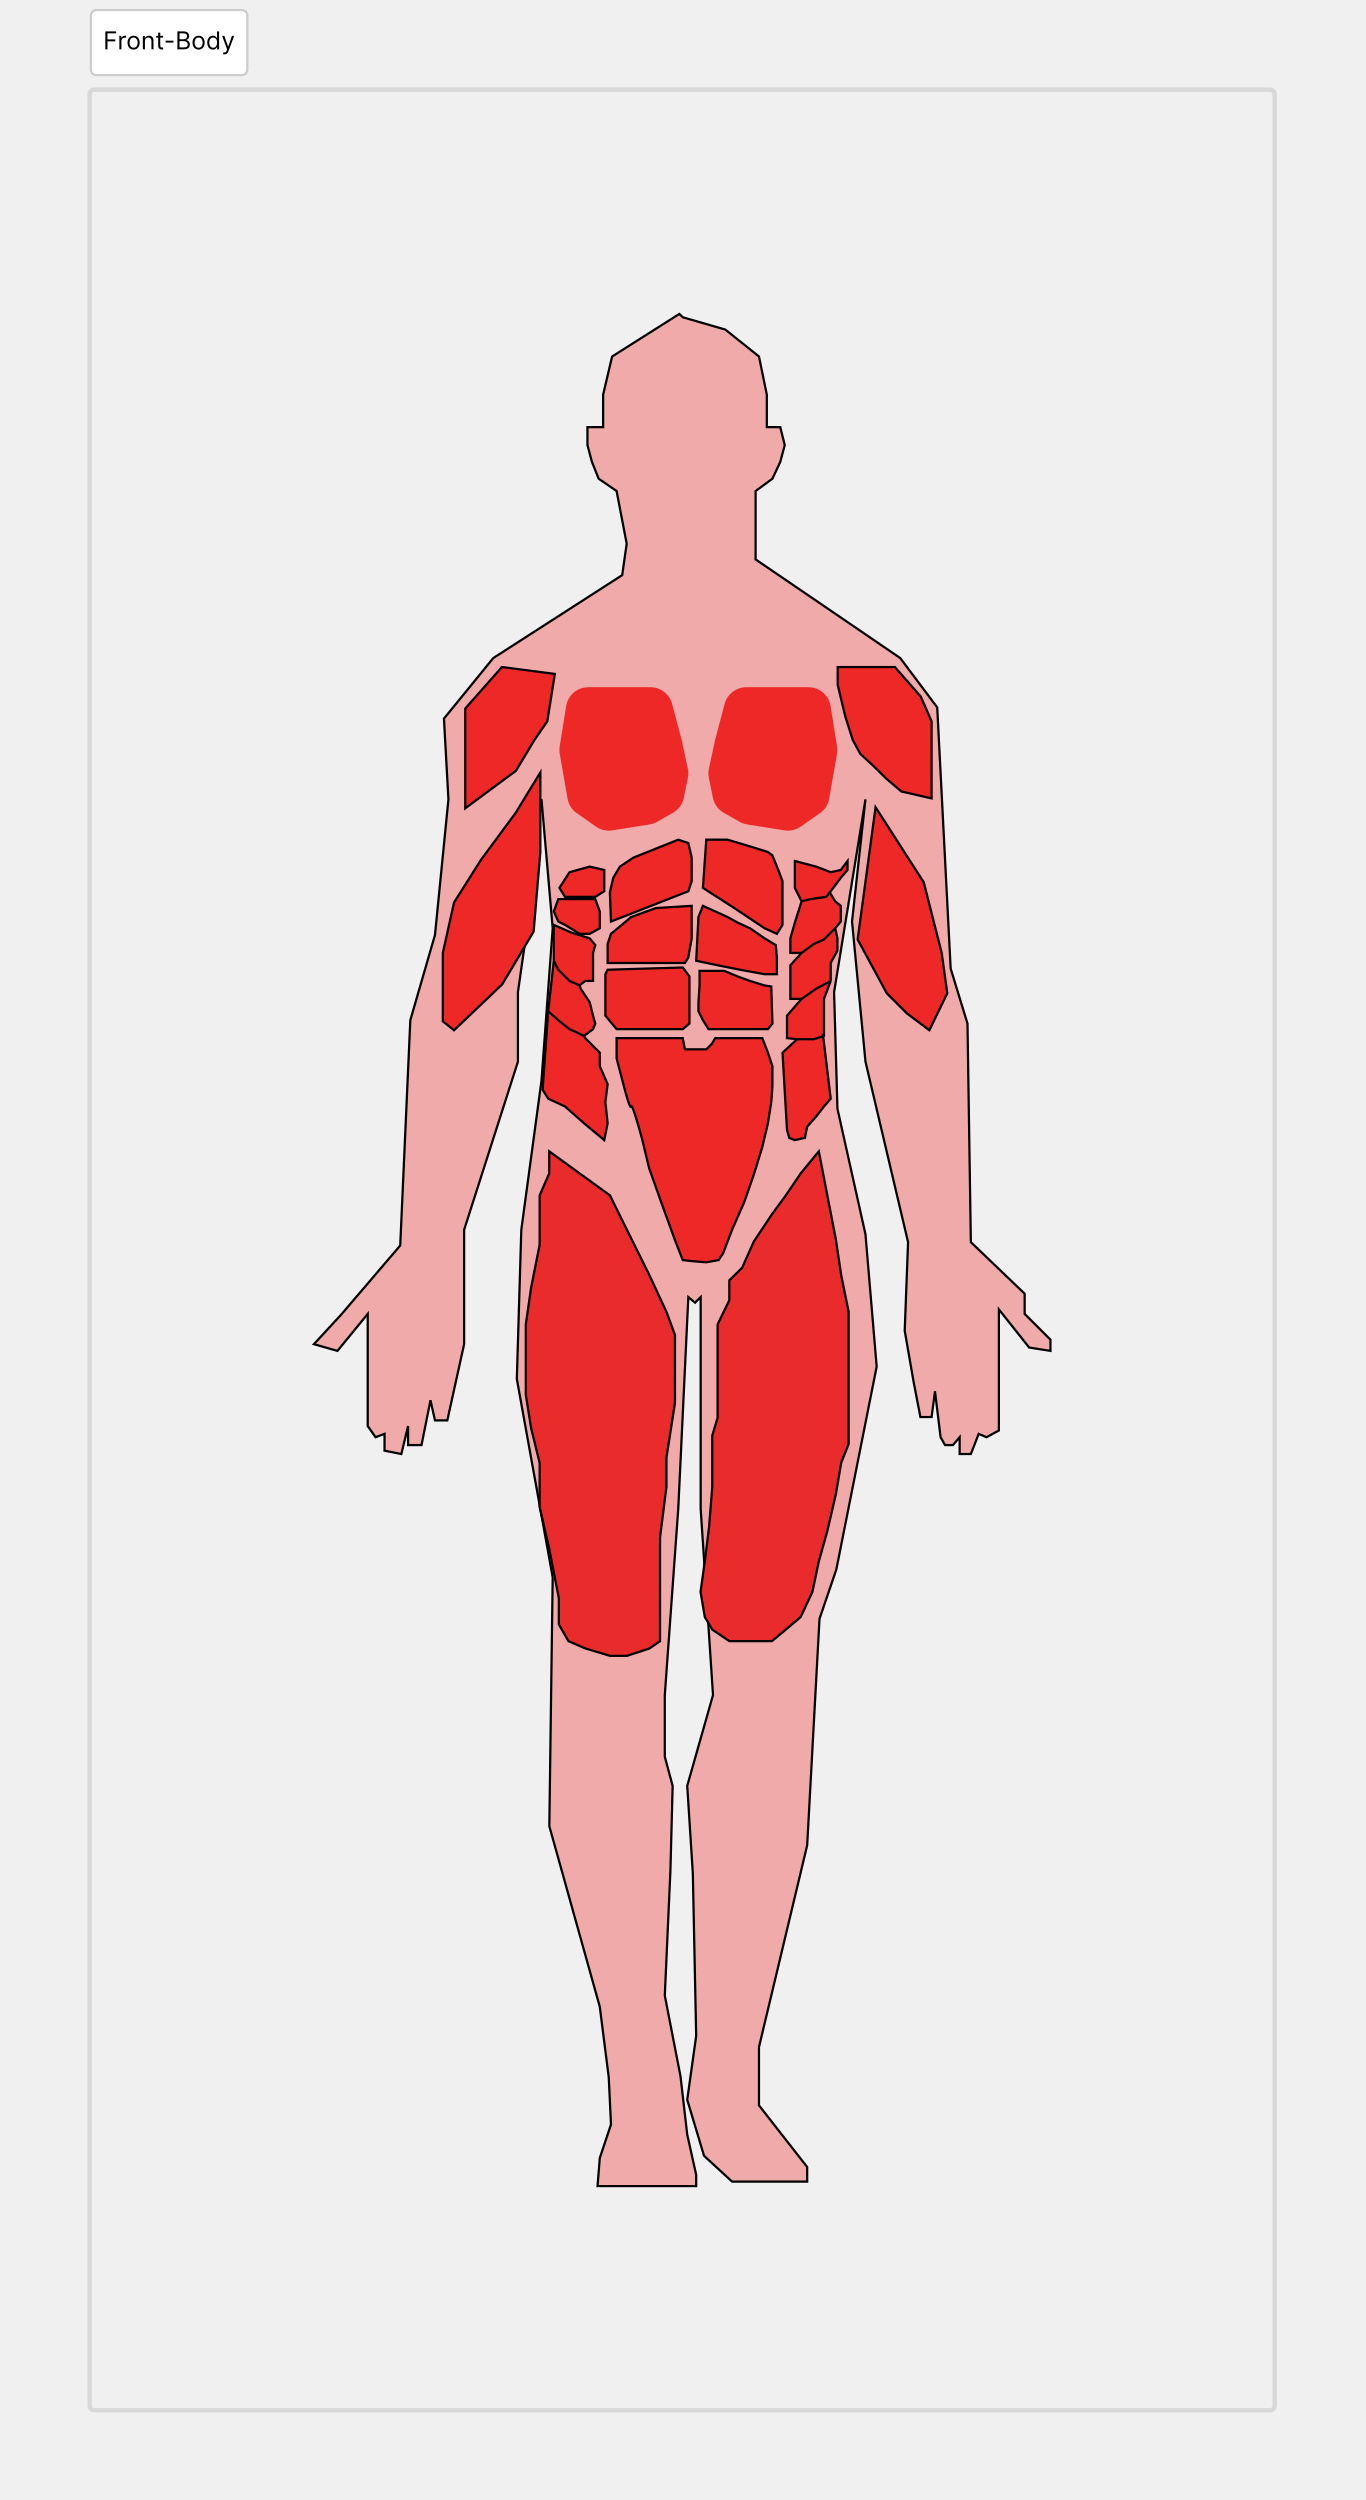
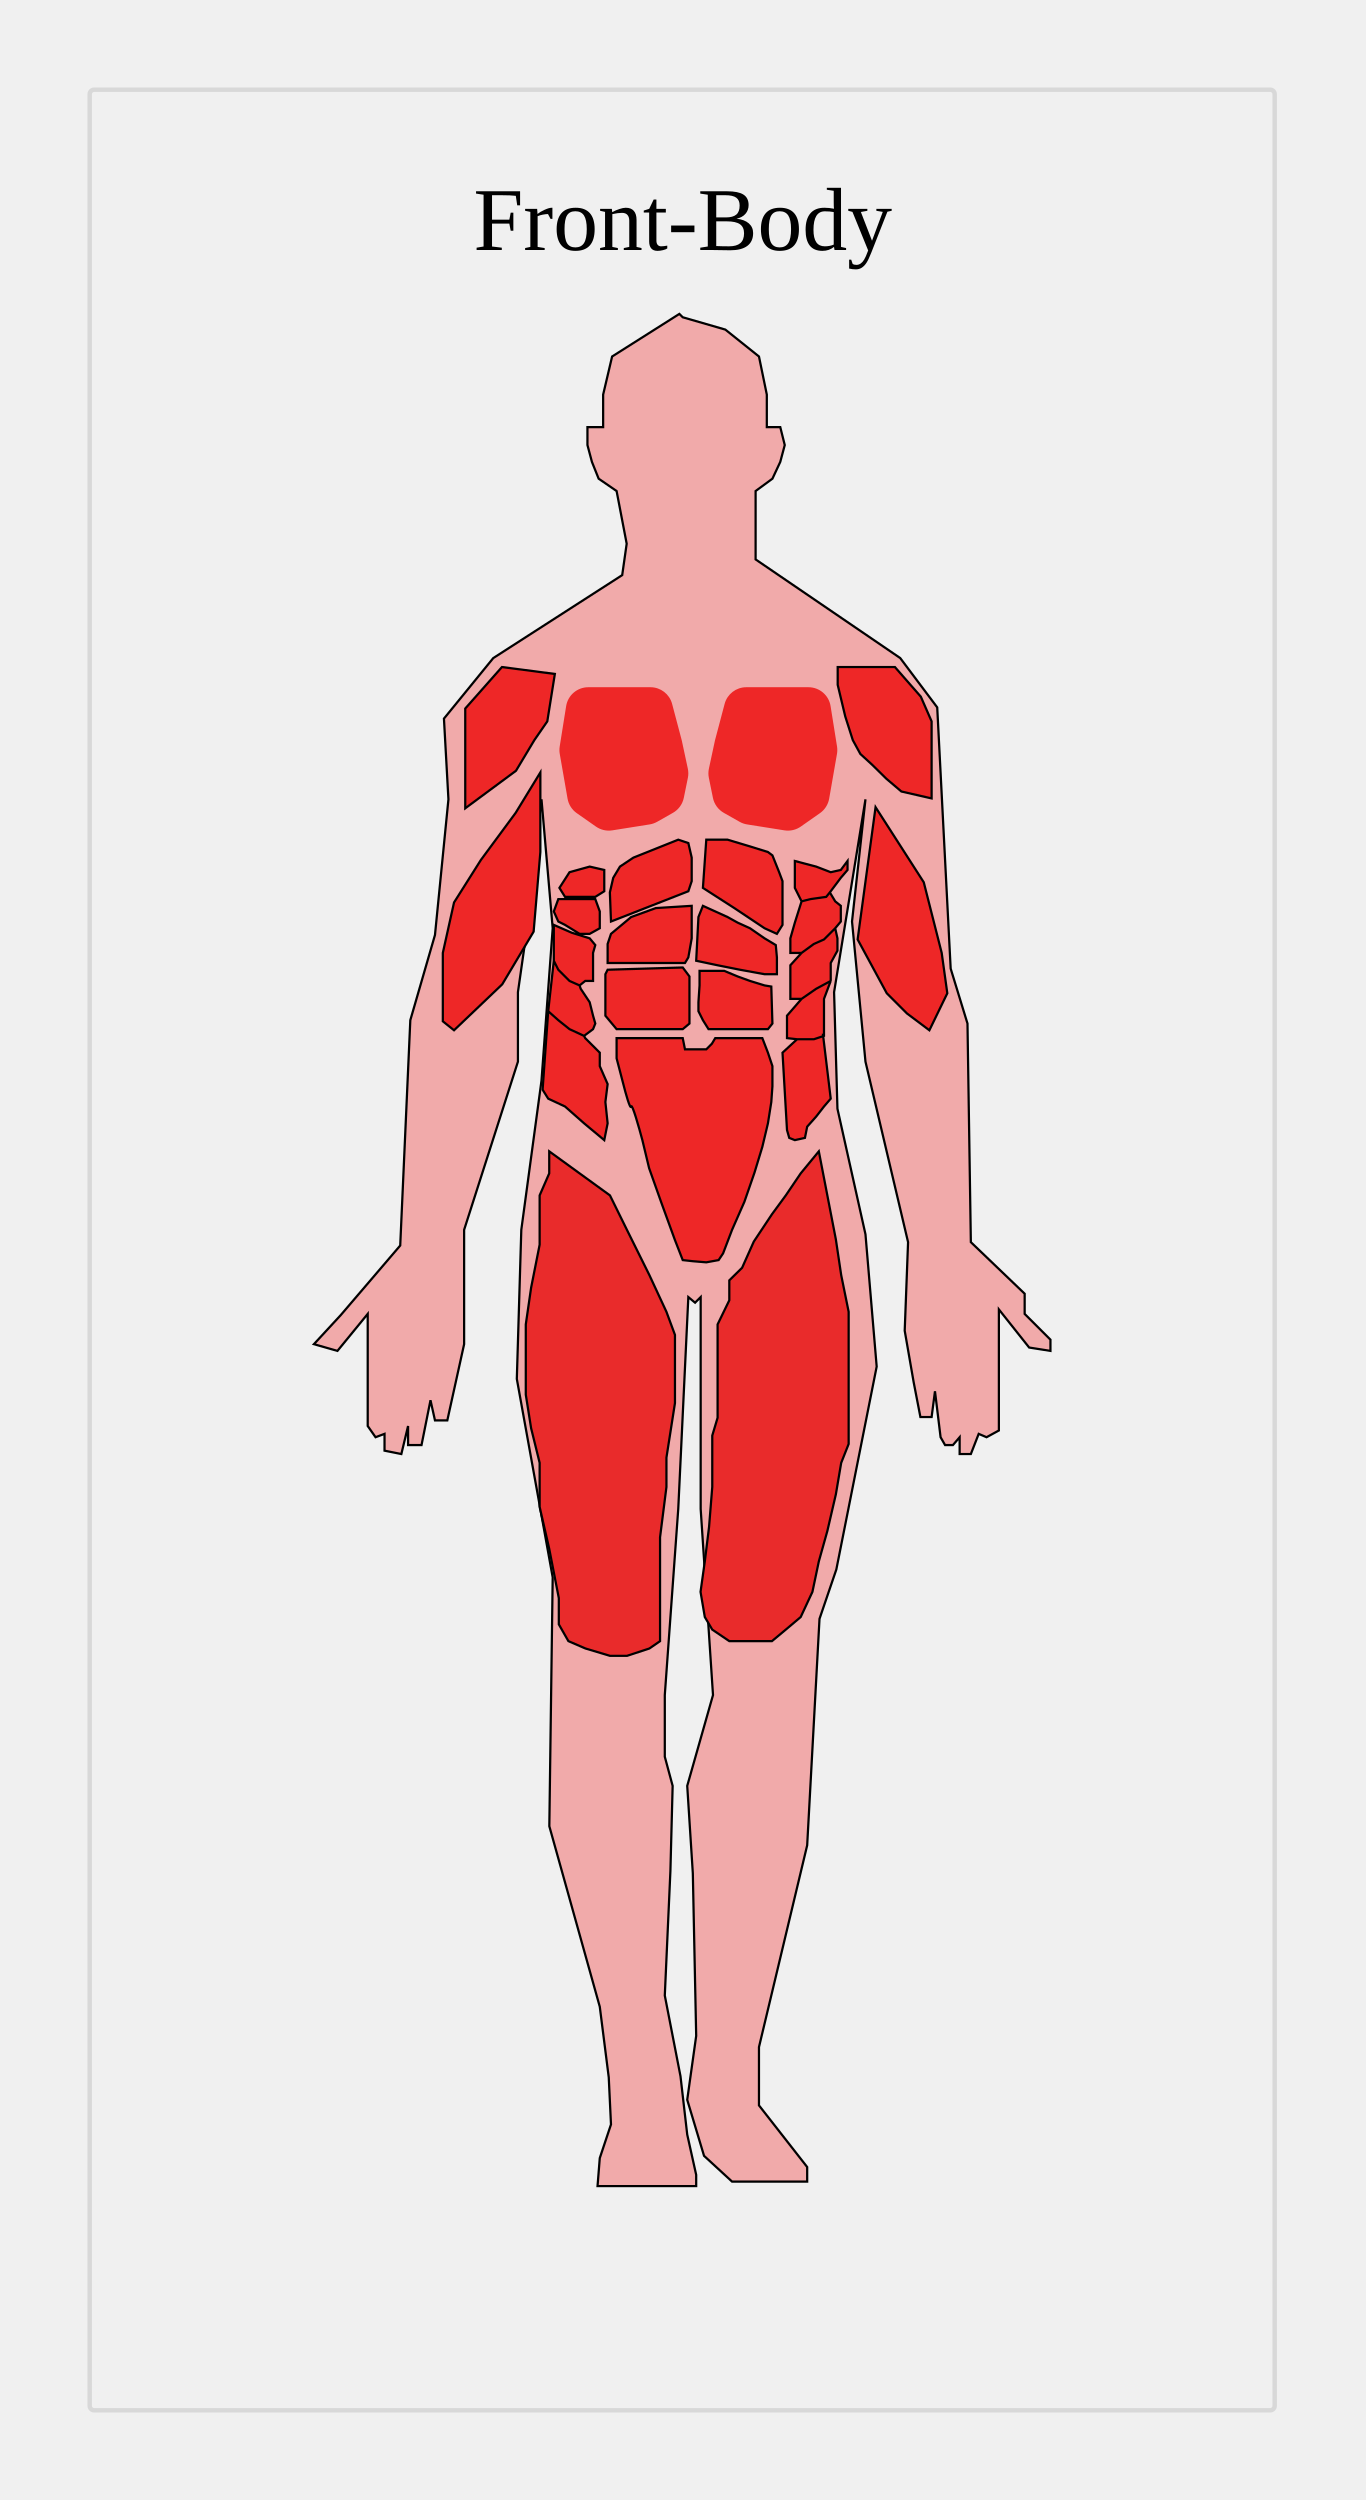
<svg xmlns="http://www.w3.org/2000/svg" width="609" height="1115" viewBox="0 0 609 1115" fill="none">
+   <text x="50%" y="10%" fill="black" font-size="40" text-anchor="middle">Front-Body</text>
  <path d="M42 41H566.5V39H42V41ZM567.5 42V1073H569.5V42H567.5ZM566.5 1074H42V1076H566.5V1074ZM41 1073V42H39V1073H41ZM42 1074C41.448 1074 41 1073.55 41 1073H39C39 1074.66 40.343 1076 42 1076V1074ZM567.5 1073C567.5 1073.55 567.052 1074 566.5 1074V1076C568.157 1076 569.5 1074.66 569.5 1073H567.5ZM566.5 41C567.052 41 567.5 41.448 567.5 42H569.5C569.5 40.343 568.157 39 566.5 39V41ZM42 39C40.343 39 39 40.343 39 42H41C41 41.448 41.448 41 42 41V39Z" fill="black" fill-opacity="0.1" />
  <path d="M323.5 147L304.5 141.5L303 140L273 159L269 176V190.5H262V198.5L264 206L267 213.5L275 219L279.5 242.5L277.5 256.5L220 293.5L198 320.5L200 356.5L194 417L183 455L178.5 555.5L152 586.5L140 599.5L150.5 602.5L164 586V636L167.5 641L171.5 639.5V647L179 648.5L182 636V644.5H188L192 624.5L194 633.5H199.5L207 599.5V548.5L231 473.5V442.5L235.5 411L241.5 356.5L246.5 414L241.5 482L232.5 548.5L230.5 615L246.5 703.5L245 814.5L267.5 895L271.5 926.5L272.5 947.5L267.5 962.5L266.5 975H310.5V970L306.5 952L303.5 926L296.5 890L299 834.5L300 796.5L296.5 783.5V756L302.5 673L307 578.5L310 581L312.5 578.5V673L318 756L306.5 796.5L309 835.5L310.5 908L306.5 936.5L314 961.5L326.5 973H360V966.5L338.5 939V926V913L360 823L365.5 722L373 700L391 609.5L386 550.5L373.5 494.5L372 442.5L386 356.5L380 411L386 473.5L405 554L403.5 593.5L407.5 616.5L410.5 632H415.5L417 620.5L419.5 641L421.5 644.5H425L428 641V648.5H433L436.5 639.5L440 641L445.5 638V584L459 601L468.5 602.5V597.5L457 586V577L433 554L431.5 456.5L424 432L418 315.5L401.5 293.5L337 249.5V219L344.5 213.5L348 206L350 198.5L348 190.5H342V176L338.5 159L323.5 147Z" fill="#F1AAAA" stroke="black" />
-   <path class="hover" fill-rule="evenodd" clip-rule="evenodd" d="M290.095 306.5H262.376C257.462 306.5 253.276 310.07 252.501 314.923L249.625 332.932C249.451 334.025 249.459 335.138 249.649 336.228L253.133 356.201C253.589 358.819 255.07 361.148 257.247 362.673L265.781 368.651C267.906 370.138 270.525 370.743 273.086 370.336L289.726 367.694C290.909 367.507 292.049 367.108 293.091 366.517L300.112 362.536C302.628 361.11 304.403 358.664 304.979 355.831L306.794 346.914C307.069 345.563 307.061 344.17 306.772 342.822L304.072 330.231L299.762 313.942C298.602 309.556 294.633 306.5 290.095 306.5ZM332.847 306.5H360.566C365.48 306.5 369.666 310.07 370.44 314.923L373.316 332.932C373.491 334.025 373.483 335.138 373.293 336.228L369.809 356.201C369.352 358.819 367.872 361.148 365.694 362.673L357.16 368.651C355.036 370.138 352.417 370.743 349.855 370.336L333.215 367.694C332.032 367.507 330.893 367.108 329.851 366.517L322.829 362.536C320.314 361.11 318.539 358.664 317.962 355.831L316.148 346.914C315.873 345.563 315.88 344.17 316.169 342.822L318.87 330.231L323.179 313.942C324.34 309.556 328.309 306.5 332.847 306.5Z" fill="#EE2727" />
+   <path class="hover" id="chest" fill-rule="evenodd" clip-rule="evenodd" d="M290.095 306.5H262.376C257.462 306.5 253.276 310.07 252.501 314.923L249.625 332.932C249.451 334.025 249.459 335.138 249.649 336.228L253.133 356.201C253.589 358.819 255.07 361.148 257.247 362.673L265.781 368.651C267.906 370.138 270.525 370.743 273.086 370.336L289.726 367.694C290.909 367.507 292.049 367.108 293.091 366.517L300.112 362.536C302.628 361.11 304.403 358.664 304.979 355.831L306.794 346.914C307.069 345.563 307.061 344.17 306.772 342.822L304.072 330.231L299.762 313.942C298.602 309.556 294.633 306.5 290.095 306.5ZM332.847 306.5H360.566C365.48 306.5 369.666 310.07 370.44 314.923L373.316 332.932C373.491 334.025 373.483 335.138 373.293 336.228L369.809 356.201C369.352 358.819 367.872 361.148 365.694 362.673L357.16 368.651C355.036 370.138 352.417 370.743 349.855 370.336L333.215 367.694C332.032 367.507 330.893 367.108 329.851 366.517L322.829 362.536C320.314 361.11 318.539 358.664 317.962 355.831L316.148 346.914C315.873 345.563 315.88 344.17 316.169 342.822L318.87 330.231L323.179 313.942C324.34 309.556 328.309 306.5 332.847 306.5Z" fill="#EE2727" />
  <g id="abdome" class="hover">
    <path d="M307 397.5L272.5 411L272 398L273.5 391.5L276.5 386.5L282.5 382.5L295 377.5L302.5 374.5L307 376L308.5 382.5V393L307 397.5Z" fill="#EE2727" />
    <path d="M313.5 396L315 374.5H324.5L329.5 376L334.5 377.5L342.5 380L344.5 381.5L347.5 389L349 393V400V412.5L346.5 416.5L341 414L327.5 405L313.5 396Z" fill="#EE2727" />
    <path d="M281.5 409L272.5 416.5L271 421V429.5H305.5L307 427L308.5 418.5V404L292.5 405L281.5 409Z" fill="#EE2727" />
    <path d="M311.5 409L313.5 404L324.5 409L329 411.5L334.5 414L341 418.5L346 421.5L346.5 427V434.5H341L330 432.5L320 430.5L310.5 428.5L311.5 409Z" fill="#EE2727" />
    <path d="M304.5 431.5L271 432.5L270 434.5V443V453L275 459H283H294.5H304.5L307.5 456.5V435.5L304.5 431.5Z" fill="#EE2727" />
    <path d="M323 433H312V439.5L311.5 447V451L313.5 455L316 459H321.5H326.5H331.5H342.5L344.5 456.5L344 440L341 439.5L334.5 437.5L329 435.5L323 433Z" fill="#EE2727" />
    <path d="M304.5 463H276.5H275V472L278 483.5C279 487.5 281.1 495.1 281.5 493.5C281.9 491.9 285 502.833 286.5 508.5L289.5 521L295 536.5L301 553L304.5 562L309 562.5L315 563L320.5 562L322.5 559L326.5 548.5L332 536L336.5 523L340 511.5L342.5 501L344 491.5L344.5 484.5V475.5L342.5 469.5L340 463H333.5H325.5H319L317.5 465.5L315 468H308.5H305.5L304.5 463Z" fill="#EE2727" />
    <path d="M263 386.5L254 389L249.5 396L252 400H258.5H265.5L269.5 397.5V388L263 386.5Z" fill="#EE2727" />
    <path d="M261 401H249L247 406.5L249 411L252 412.5L258.5 416.5H263L267.5 414V406.5L265.5 401H261Z" fill="#EE2727" />
    <path d="M247 412.5L255 416L263 418.5L265.5 421.5L264.5 425V427V430.5V434.5V437.5H261L258.5 439.5L259 441L263 447L264.5 453L265.5 456.5L264.5 459L260.5 462L261 463L267.5 469.5V475.5L271 483.5L270 491.5L271 501L269.5 508.5L260.5 501L252 493.5L244.5 490L242 486L244.5 451L247 428.5V412.5Z" fill="#EE2727" />
    <path d="M354.5 384L364 386.5L370.5 389L375 388L378 384V388L375 391.5L370.5 397.5L370.1 398L372.5 402L375 404V406.5V411L372.5 414L373.5 418.5V424L370.5 429.5V437.5L367.5 445.5V462L367.135 462.122L370.5 490L367.5 493.5L364 498L360 502.5L359 507.5L354.5 508.5L352 507.5L351 504L349 469.5L355.5 463.5L351 463V453L357.5 445.5H352.5V441V430.5L357.5 425H352.5V418.5L354.5 411.5L357.5 402L354.5 396V384Z" fill="#EE2727" />
    <path d="M258.5 439.5L261 437.5H264.5V434.5V430.5V427V425L265.5 421.5L263 418.5L255 416L247 412.5V428.5M258.5 439.5L254 437.5L249 432.5L247 428.5M258.5 439.5L259 441L263 447L264.5 453L265.5 456.5L264.5 459L260.5 462M247 428.5L244.5 451M260.5 462L254 459L249 455L244.5 451M260.5 462L261 463L267.5 469.5V475.5L271 483.5L270 491.5L271 501L269.5 508.5L260.5 501L252 493.5L244.5 490L242 486L244.5 451M357.5 402L361.5 401L368.5 400L370.1 398M357.5 402L354.5 396V384L364 386.5L370.5 389L375 388L378 384V388L375 391.5L370.5 397.5L370.1 398M357.5 402L354.5 411.5L352.5 418.5V425H357.5M357.5 425L363 421L367.5 419L370.5 416L372.5 414M357.5 425L352.5 430.5V441V445.5H357.5M372.5 414L375 411V406.5V404L372.5 402L370.1 398M372.5 414L373.5 418.5V424L370.5 429.5V437.5M357.5 445.5L364 441L370.5 437.5M357.5 445.5L351 453V463L355.5 463.5M370.5 437.5L367.5 445.5V462L363 463.5H355.5M355.5 463.5L349 469.5L351 504L352 507.5L354.5 508.5L359 507.5L360 502.5L364 498L367.5 493.5L370.5 490L367 461M272.5 411L307 397.5L308.5 393V382.5L307 376L302.5 374.5L295 377.5L282.5 382.5L276.5 386.5L273.5 391.5L272 398L272.5 411ZM315 374.5L313.5 396L327.5 405L341 414L346.5 416.5L349 412.5V400V393L347.5 389L344.5 381.5L342.5 380L334.5 377.5L329.5 376L324.5 374.5H315ZM272.5 416.5L281.5 409L292.5 405L308.5 404V418.5L307 427L305.5 429.5H271V421L272.5 416.5ZM313.5 404L311.5 409L310.5 428.5L320 430.5L330 432.5L341 434.5H346.5V427L346 421.5L341 418.5L334.5 414L329 411.5L324.5 409L313.5 404ZM271 432.5L304.5 431.5L307.5 435.5V456.5L304.5 459H294.5H283H275L270 453V443V434.5L271 432.5ZM312 433H323L329 435.5L334.5 437.5L341 439.5L344 440L344.5 456.5L342.5 459H331.5H326.5H321.5H316L313.5 455L311.5 451V447L312 439.5V433ZM276.5 463H304.5L305.5 468H308.5H315L317.5 465.5L319 463H325.5H333.5H340L342.5 469.5L344.5 475.5V484.5L344 491.5L342.5 501L340 511.5L336.5 523L332 536L326.5 548.5L322.5 559L320.5 562L315 563L309 562.5L304.5 562L301 553L295 536.5L289.5 521L286.5 508.5C285 502.833 281.9 491.9 281.5 493.5C281.1 495.1 279 487.5 278 483.5L275 472V463H276.5ZM254 389L263 386.5L269.5 388V397.5L265.5 400H258.5H252L249.5 396L254 389ZM249 401H261H265.5L267.5 406.5V414L263 416.5H258.5L252 412.5L249 411L247 406.5L249 401Z" stroke="black" />
  </g>
  <g id="biceps" class="hover">
    <path d="M224 439L202.5 459.5L197.5 455.5V439V425L202.5 402.5L214.5 383.5L230 362.5L241 344.5V380L238 415.5L224 439Z" fill="#EE2727" />
    <path d="M412 393.5L390.5 360L382.5 419L395.5 443L404.5 452L414.5 459.5L422.5 443L420 425L412 393.5Z" fill="#EE2727" />
    <path d="M224 439L202.5 459.5L197.5 455.5V439V425L202.5 402.5L214.5 383.5L230 362.5L241 344.5V380L238 415.5L224 439Z" stroke="black" />
    <path d="M412 393.5L390.5 360L382.5 419L395.5 443L404.5 452L414.5 459.5L422.5 443L420 425L412 393.5Z" stroke="black" />
  </g>
  <g id="shoulders" class="hover">
    <path d="M207.5 316.003L223.87 297.5L247.463 300.584L244.093 321.731L238.315 330.101L230.13 343.759L207.5 360.5V336.269V316.003Z" fill="#EE2727" />
    <path d="M399.13 297.5H373.611V305.43L376.981 319.528L380.352 330.101L383.722 336.269L389.019 341.115L395.278 347.283L402.019 353.01L415.5 356.094V343.759V321.731L410.685 310.717L399.13 297.5Z" fill="#EE2727" />
    <path d="M207.5 316.003L223.87 297.5L247.463 300.584L244.093 321.731L238.315 330.101L230.13 343.759L207.5 360.5V336.269V316.003Z" stroke="black" />
    <path d="M399.13 297.5H373.611V305.43L376.981 319.528L380.352 330.101L383.722 336.269L389.019 341.115L395.278 347.283L402.019 353.01L415.5 356.094V343.759V321.731L410.685 310.717L399.13 297.5Z" stroke="black" />
  </g>
  <g id="front-leg" class="hover">
    <path d="M272.045 533.147L244.955 513.5V523.323L240.678 533.147V555.132L236.876 574.311L234.5 590.683V608.926V622.024L236.876 636.993L240.678 652.429V672.076L244.955 690.787L249.233 712.772V724.467L253.51 731.951L261.114 735.226L272.045 738.5H279.649L289.629 735.226L294.381 731.951V712.772V685.641L297.233 663.188V650.09L301.035 625.766V608.926V595.361L297.233 585.07L289.629 568.698L279.649 548.583L272.045 533.147Z" fill="#E92B2B" />
    <path d="M368.995 533.147L365.193 513.5L357.114 523.323L350.46 533.147L344.282 541.567L336.203 553.729L330.975 565.423L325.272 571.036V579.924L320.045 590.683V608.926V622.024V632.315L317.668 640.267V650.09V663.188L316.243 680.964L314.342 696.4L312.441 709.966L314.342 721.192L317.668 726.806L325.272 731.951H334.302H344.282L350.46 726.806L357.114 721.192L362.342 709.966L365.193 696.4L368.995 682.835L372.797 666.463L375.173 652.429L378.5 644.009V632.315V618.282V602.377V585.07L375.173 568.698L372.797 552.793L368.995 533.147Z" fill="#E92B2B" />
    <path d="M272.045 533.147L244.955 513.5V523.323L240.678 533.147V555.132L236.876 574.311L234.5 590.683V608.926V622.024L236.876 636.993L240.678 652.429V672.076L244.955 690.787L249.233 712.772V724.467L253.51 731.951L261.114 735.226L272.045 738.5H279.649L289.629 735.226L294.381 731.951V712.772V685.641L297.233 663.188V650.09L301.035 625.766V608.926V595.361L297.233 585.07L289.629 568.698L279.649 548.583L272.045 533.147Z" stroke="black" />
    <path d="M368.995 533.147L365.193 513.5L357.114 523.323L350.46 533.147L344.282 541.567L336.203 553.729L330.975 565.423L325.272 571.036V579.924L320.045 590.683V608.926V622.024V632.315L317.668 640.267V650.09V663.188L316.243 680.964L314.342 696.4L312.441 709.966L314.342 721.192L317.668 726.806L325.272 731.951H334.302H344.282L350.46 726.806L357.114 721.192L362.342 709.966L365.193 696.4L368.995 682.835L372.797 666.463L375.173 652.429L378.5 644.009V632.315V618.282V602.377V585.07L375.173 568.698L372.797 552.793L368.995 533.147Z" stroke="black" />
  </g>
-   <rect x="40" y="4" width="70.82" height="30" rx="3" fill="white" />
-   <rect x="40.5" y="4.5" width="69.82" height="29" rx="2.5" stroke="black" stroke-opacity="0.2" />
-   <path d="M46.969 22V14H51.766V14.859H47.938V17.562H51.406V18.422H47.938V22H46.969ZM53.235 22V16H54.126V16.906H54.188C54.298 16.609 54.496 16.369 54.782 16.184C55.069 15.999 55.392 15.906 55.751 15.906C55.819 15.906 55.903 15.908 56.005 15.91C56.106 15.913 56.183 15.917 56.235 15.922V16.859C56.204 16.852 56.133 16.84 56.02 16.824C55.911 16.806 55.795 16.797 55.673 16.797C55.381 16.797 55.121 16.858 54.892 16.98C54.665 17.1 54.485 17.267 54.352 17.48C54.222 17.691 54.157 17.932 54.157 18.203V22H53.235ZM59.583 22.125C59.041 22.125 58.566 21.996 58.157 21.738C57.751 21.48 57.433 21.12 57.204 20.656C56.977 20.193 56.864 19.651 56.864 19.031C56.864 18.406 56.977 17.861 57.204 17.395C57.433 16.928 57.751 16.566 58.157 16.309C58.566 16.051 59.041 15.922 59.583 15.922C60.125 15.922 60.599 16.051 61.005 16.309C61.414 16.566 61.731 16.928 61.958 17.395C62.187 17.861 62.302 18.406 62.302 19.031C62.302 19.651 62.187 20.193 61.958 20.656C61.731 21.12 61.414 21.48 61.005 21.738C60.599 21.996 60.125 22.125 59.583 22.125ZM59.583 21.297C59.995 21.297 60.333 21.191 60.599 20.98C60.864 20.77 61.061 20.492 61.188 20.148C61.316 19.805 61.38 19.432 61.38 19.031C61.38 18.63 61.316 18.256 61.188 17.91C61.061 17.564 60.864 17.284 60.599 17.07C60.333 16.857 59.995 16.75 59.583 16.75C59.172 16.75 58.833 16.857 58.567 17.07C58.302 17.284 58.105 17.564 57.977 17.91C57.85 18.256 57.786 18.63 57.786 19.031C57.786 19.432 57.85 19.805 57.977 20.148C58.105 20.492 58.302 20.77 58.567 20.98C58.833 21.191 59.172 21.297 59.583 21.297ZM64.631 18.391V22H63.709V16H64.6V16.938H64.678C64.818 16.633 65.032 16.388 65.318 16.203C65.605 16.016 65.975 15.922 66.428 15.922C66.834 15.922 67.189 16.005 67.494 16.172C67.799 16.336 68.036 16.586 68.205 16.922C68.374 17.255 68.459 17.677 68.459 18.188V22H67.537V18.25C67.537 17.779 67.415 17.412 67.17 17.148C66.925 16.883 66.589 16.75 66.162 16.75C65.868 16.75 65.605 16.814 65.373 16.941C65.144 17.069 64.963 17.255 64.83 17.5C64.697 17.745 64.631 18.042 64.631 18.391ZM72.753 16V16.781H69.644V16H72.753ZM70.55 14.562H71.472V20.281C71.472 20.542 71.509 20.737 71.585 20.867C71.663 20.995 71.762 21.081 71.882 21.125C72.004 21.167 72.133 21.188 72.269 21.188C72.37 21.188 72.454 21.182 72.519 21.172C72.584 21.159 72.636 21.148 72.675 21.141L72.862 21.969C72.8 21.992 72.713 22.016 72.601 22.039C72.489 22.065 72.347 22.078 72.175 22.078C71.914 22.078 71.659 22.022 71.409 21.91C71.162 21.798 70.956 21.628 70.792 21.398C70.63 21.169 70.55 20.88 70.55 20.531V14.562ZM77.362 18.141V19H73.862V18.141H77.362ZM79.109 22V14H81.906C82.463 14 82.923 14.096 83.285 14.289C83.647 14.479 83.917 14.736 84.094 15.059C84.271 15.379 84.359 15.734 84.359 16.125C84.359 16.469 84.298 16.753 84.176 16.977C84.056 17.201 83.897 17.378 83.699 17.508C83.504 17.638 83.292 17.734 83.062 17.797V17.875C83.307 17.891 83.553 17.977 83.801 18.133C84.048 18.289 84.255 18.513 84.422 18.805C84.588 19.096 84.672 19.453 84.672 19.875C84.672 20.276 84.581 20.637 84.398 20.957C84.216 21.277 83.928 21.531 83.535 21.719C83.142 21.906 82.63 22 82 22H79.109ZM80.078 21.141H82C82.633 21.141 83.082 21.018 83.348 20.773C83.616 20.526 83.75 20.227 83.75 19.875C83.75 19.604 83.681 19.354 83.543 19.125C83.405 18.893 83.208 18.708 82.953 18.57C82.698 18.43 82.396 18.359 82.047 18.359H80.078V21.141ZM80.078 17.516H81.875C82.167 17.516 82.43 17.458 82.664 17.344C82.901 17.229 83.088 17.068 83.227 16.859C83.367 16.651 83.438 16.406 83.438 16.125C83.438 15.773 83.315 15.475 83.07 15.23C82.826 14.983 82.438 14.859 81.906 14.859H80.078V17.516ZM88.576 22.125C88.034 22.125 87.559 21.996 87.15 21.738C86.744 21.48 86.426 21.12 86.197 20.656C85.971 20.193 85.857 19.651 85.857 19.031C85.857 18.406 85.971 17.861 86.197 17.395C86.426 16.928 86.744 16.566 87.15 16.309C87.559 16.051 88.034 15.922 88.576 15.922C89.118 15.922 89.592 16.051 89.998 16.309C90.407 16.566 90.725 16.928 90.951 17.395C91.18 17.861 91.295 18.406 91.295 19.031C91.295 19.651 91.18 20.193 90.951 20.656C90.725 21.12 90.407 21.48 89.998 21.738C89.592 21.996 89.118 22.125 88.576 22.125ZM88.576 21.297C88.988 21.297 89.326 21.191 89.592 20.98C89.857 20.77 90.054 20.492 90.182 20.148C90.309 19.805 90.373 19.432 90.373 19.031C90.373 18.63 90.309 18.256 90.182 17.91C90.054 17.564 89.857 17.284 89.592 17.07C89.326 16.857 88.988 16.75 88.576 16.75C88.165 16.75 87.826 16.857 87.561 17.07C87.295 17.284 87.098 17.564 86.971 17.91C86.843 18.256 86.779 18.63 86.779 19.031C86.779 19.432 86.843 19.805 86.971 20.148C87.098 20.492 87.295 20.77 87.561 20.98C87.826 21.191 88.165 21.297 88.576 21.297ZM94.968 22.125C94.468 22.125 94.026 21.999 93.644 21.746C93.261 21.491 92.961 21.131 92.745 20.668C92.529 20.202 92.421 19.651 92.421 19.016C92.421 18.385 92.529 17.838 92.745 17.375C92.961 16.912 93.262 16.553 93.647 16.301C94.033 16.048 94.478 15.922 94.983 15.922C95.374 15.922 95.683 15.987 95.909 16.117C96.138 16.245 96.313 16.391 96.433 16.555C96.555 16.716 96.65 16.849 96.718 16.953H96.796V14H97.718V22H96.827V21.078H96.718C96.65 21.188 96.554 21.326 96.429 21.492C96.304 21.656 96.125 21.803 95.894 21.934C95.662 22.061 95.353 22.125 94.968 22.125ZM95.093 21.297C95.463 21.297 95.775 21.201 96.03 21.008C96.285 20.812 96.48 20.543 96.612 20.199C96.745 19.853 96.811 19.453 96.811 19C96.811 18.552 96.746 18.16 96.616 17.824C96.486 17.486 96.293 17.223 96.038 17.035C95.783 16.845 95.468 16.75 95.093 16.75C94.702 16.75 94.377 16.85 94.116 17.051C93.858 17.249 93.664 17.518 93.534 17.859C93.407 18.198 93.343 18.578 93.343 19C93.343 19.427 93.408 19.815 93.538 20.164C93.671 20.51 93.866 20.787 94.124 20.992C94.384 21.195 94.707 21.297 95.093 21.297ZM100.128 24.25C99.972 24.25 99.832 24.237 99.71 24.211C99.588 24.188 99.503 24.164 99.456 24.141L99.69 23.328C99.914 23.385 100.112 23.406 100.284 23.391C100.456 23.375 100.608 23.298 100.741 23.16C100.877 23.025 101 22.805 101.112 22.5L101.284 22.031L99.065 16H100.065L101.722 20.781H101.784L103.44 16H104.44L101.894 22.875C101.779 23.185 101.637 23.441 101.468 23.645C101.299 23.85 101.102 24.003 100.878 24.102C100.657 24.201 100.407 24.25 100.128 24.25Z" fill="black" />
+   <text x="50%" y="91.5%" fill="black" font-size="40" text-anchor="middle" id="muscle-name" />
</svg>
